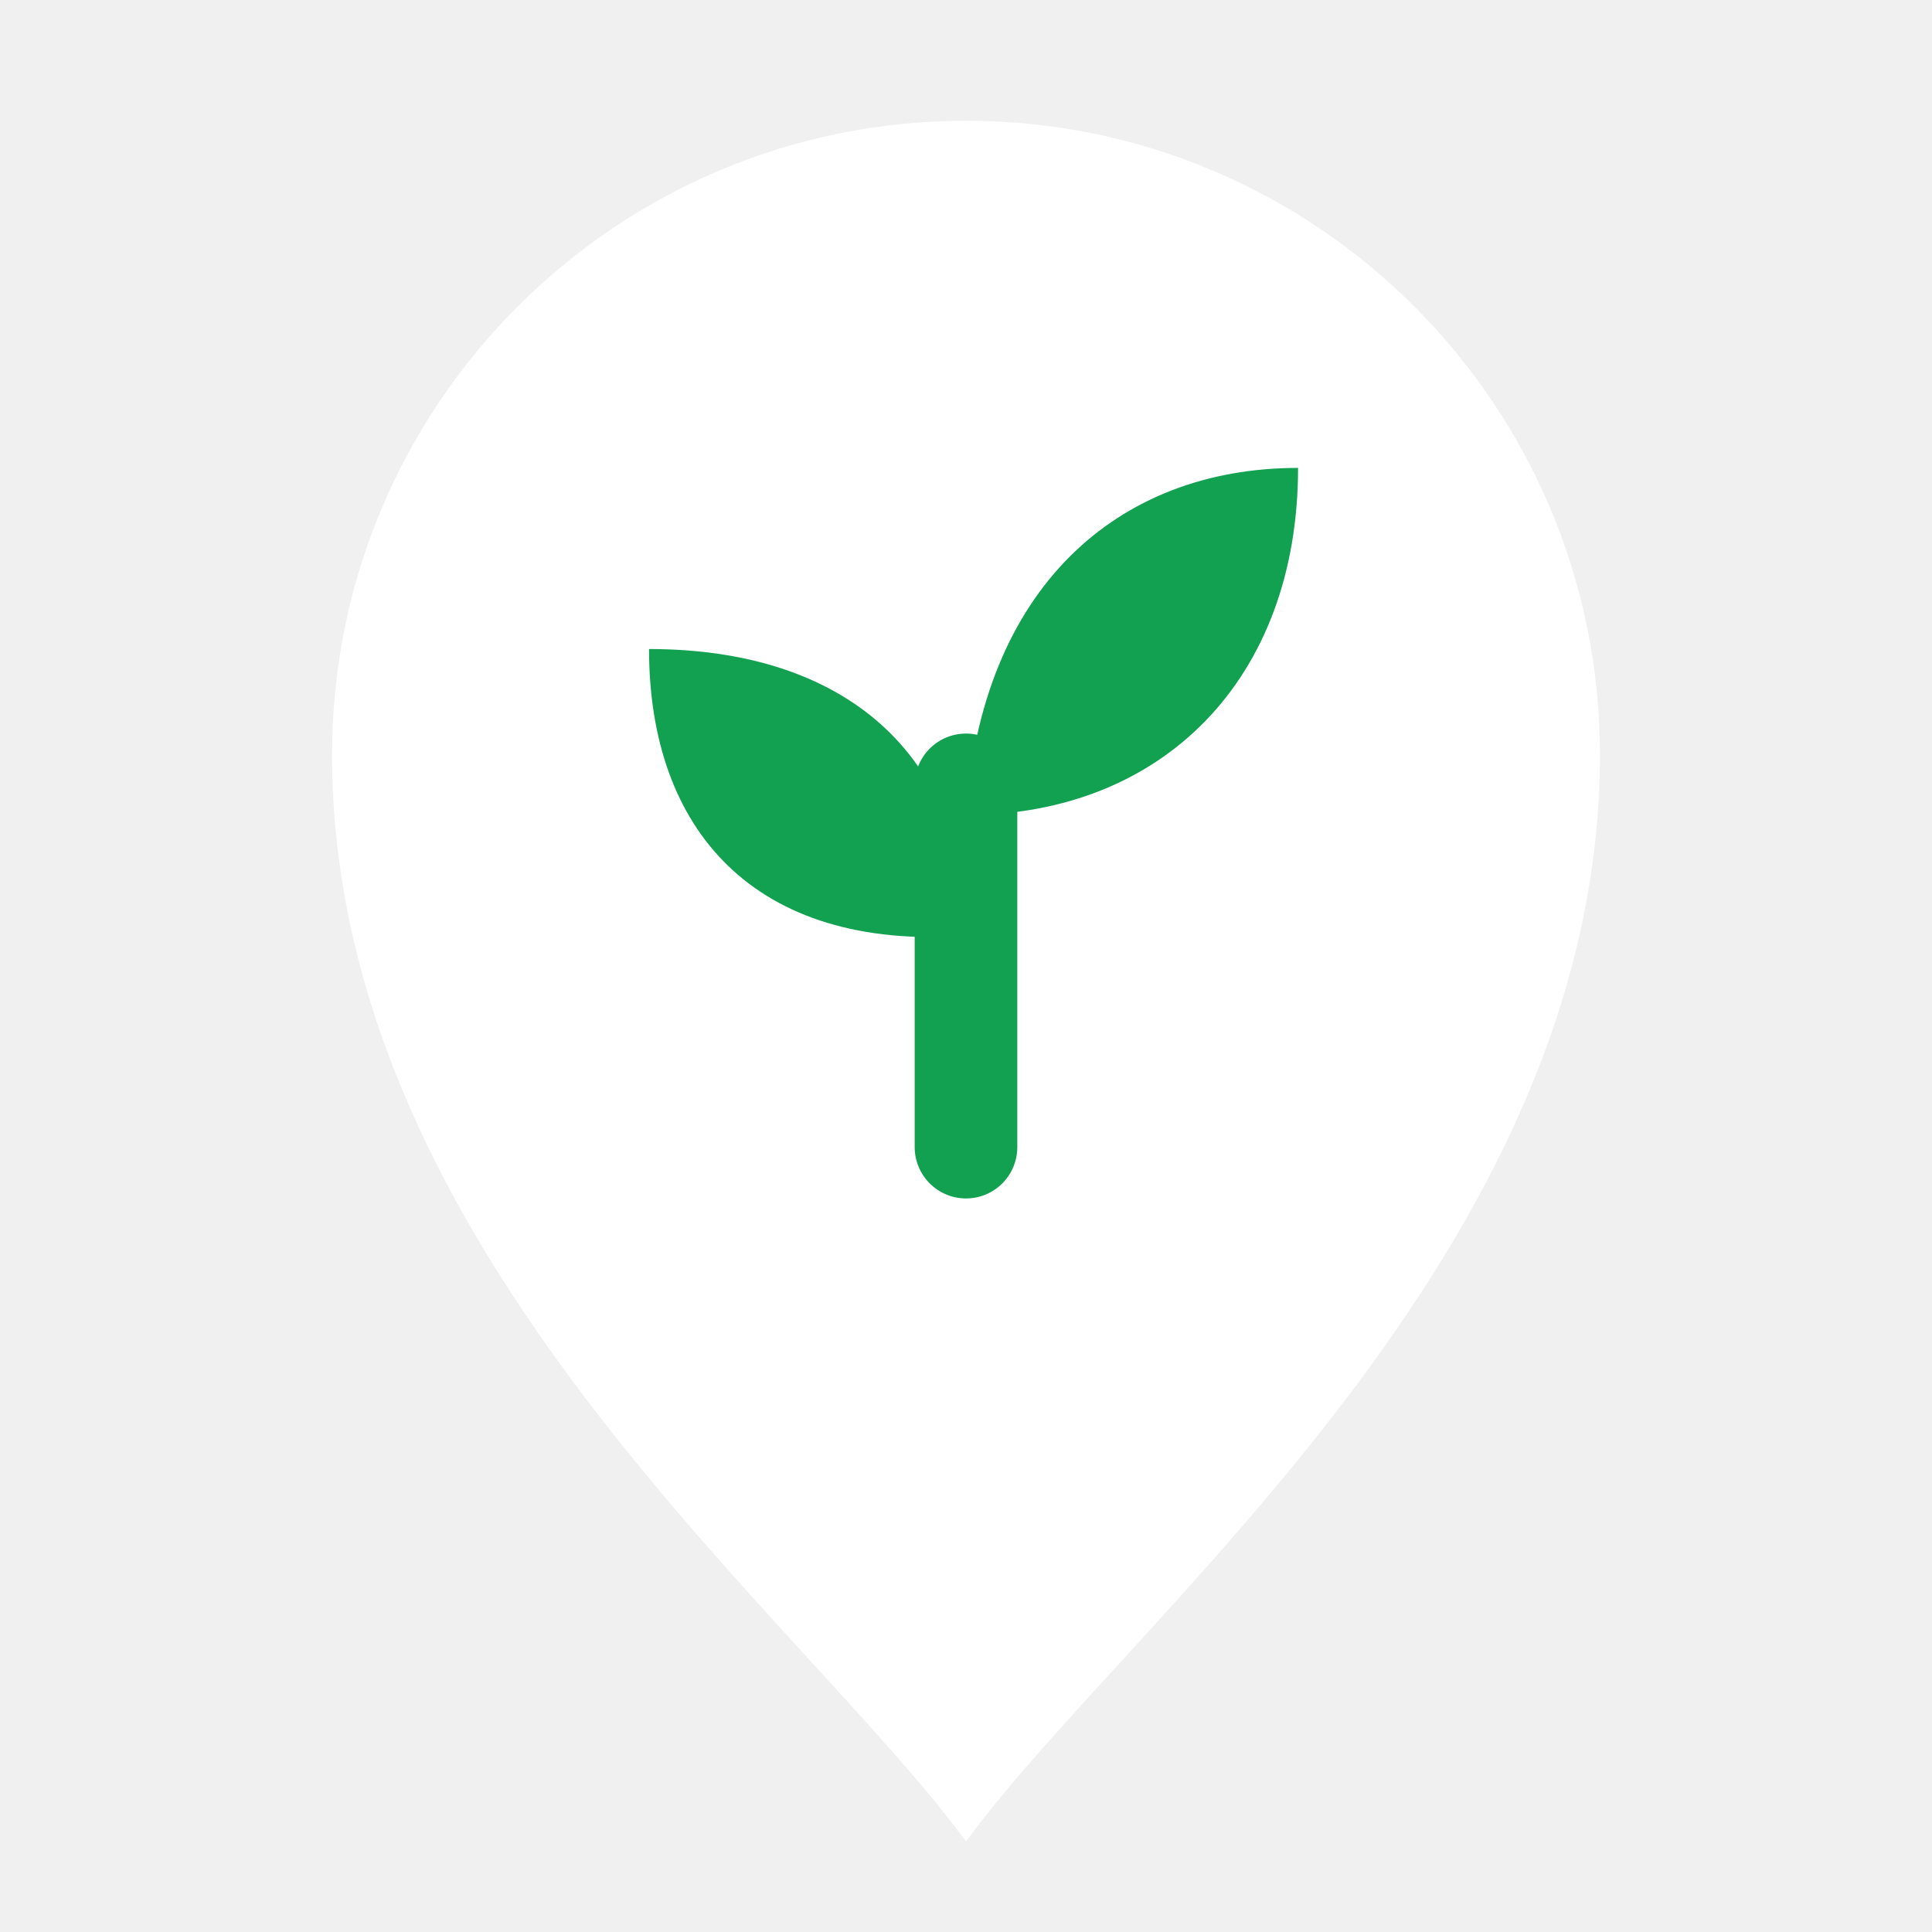
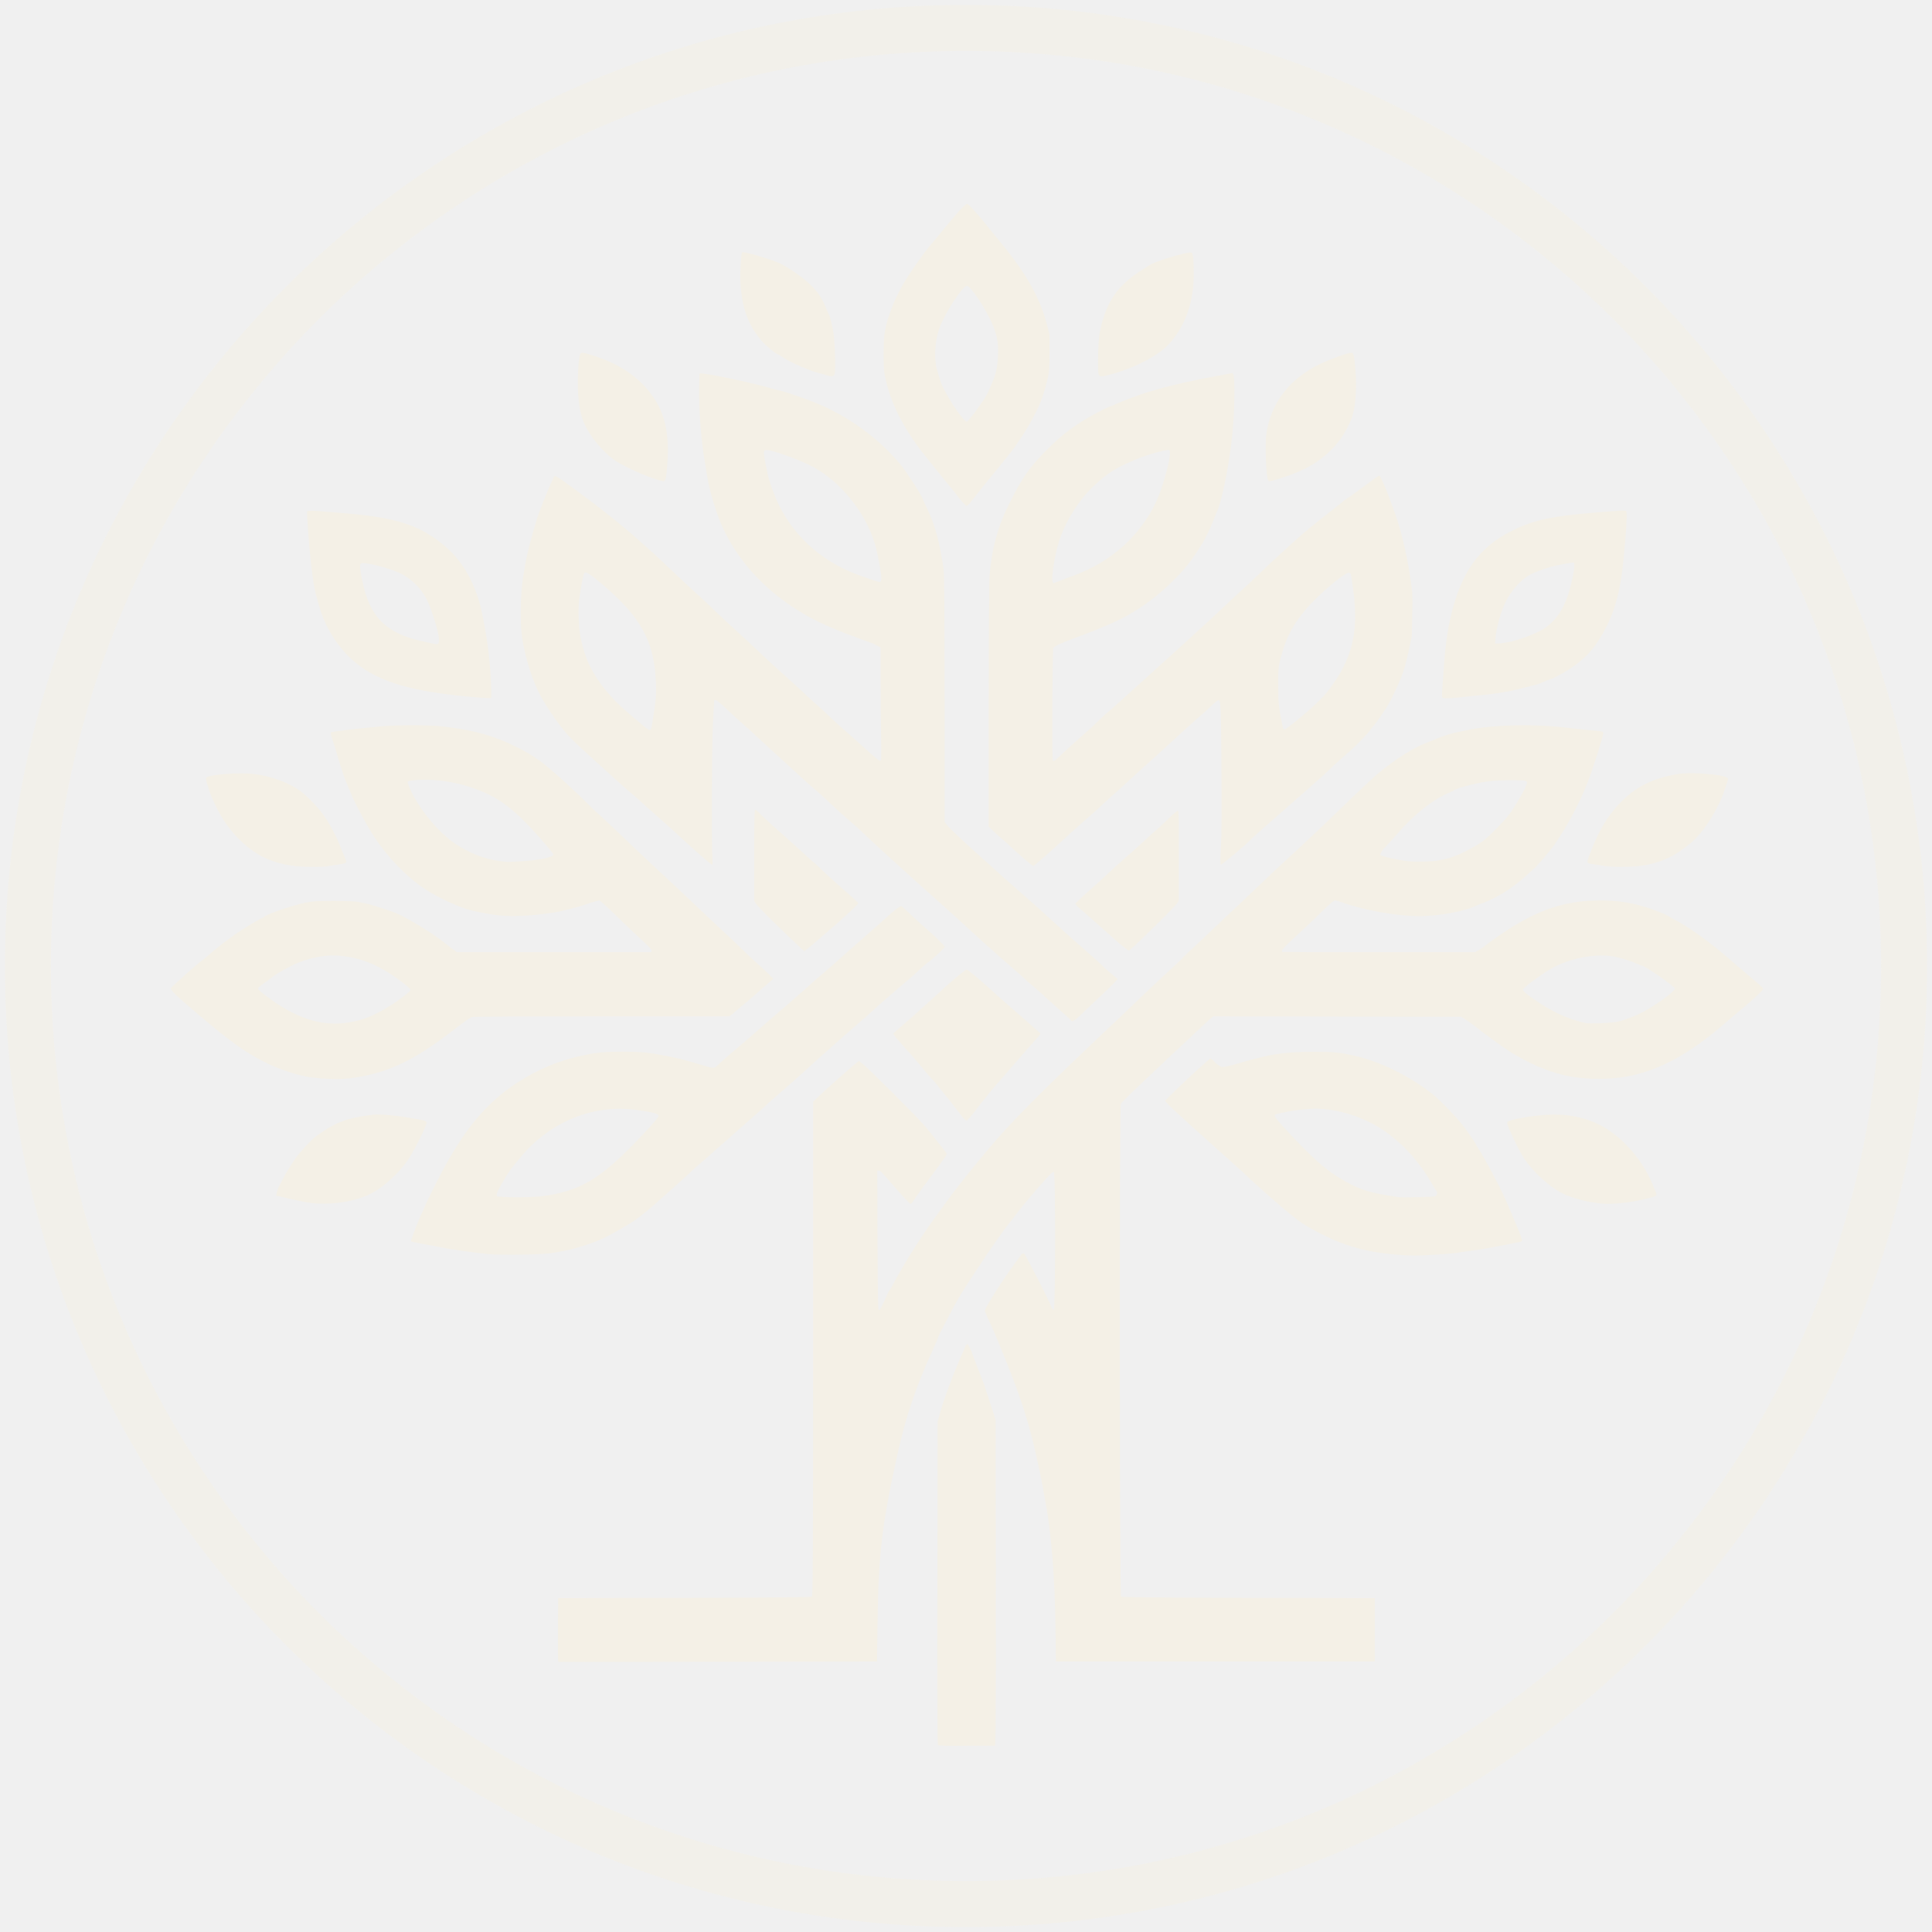
- <svg xmlns="http://www.w3.org/2000/svg" viewBox="0 0 64 64">
-   <path d="M32 61C26.5 53.5 11 41.5 11 25A21 21 0 0 1 53 25C53 41.5 37.5 53.5 32 61Z" fill="#FFFFFF" />
-   <path d="M32 38V26" stroke="#12A150" stroke-width="3.4" stroke-linecap="round" />
-   <path d="M32 31C25 31.5 21.5 27.5 21.5 21.5C28 21.5 32 25 32 31Z" fill="#12A150" />
-   <path d="M32 27C32.5 19.5 37 15.5 43 15.5C43 22.5 38.5 27 32 27Z" fill="#12A150" />
+ <svg xmlns="http://www.w3.org/2000/svg" viewBox="106.8 112.2 810.0 810.0">
+   <circle cx="511.8" cy="517.2" r="393.3" fill="none" stroke="#F4F0E6" stroke-width="19.3" stroke-opacity="0.55" />
+   <path d="M340.8 808.3C340.7 807.8 340.7 801.8 340.7 794.8L340.8 782.2L393.8 782.1C432.3 782 446.9 781.9 447.2 781.6C447.6 781.3 447.7 764.2 447.7 677.7L447.7 574.1L449.9 572C452.8 569.2 463.3 559.9 465.4 558.2L466.9 557L468.9 558.6C471.6 560.9 488.8 578 493 582.6C494.9 584.6 497.2 587.4 498.1 588.6C499.1 589.9 500.7 592 501.8 593.3C502.8 594.5 503.7 595.8 503.7 596.1C503.7 596.4 502.2 598.6 500.4 601C494.7 608.6 490.9 613.8 489.6 615.9C489.2 616.5 488.7 617 488.5 616.9C488.1 616.8 484.1 612.5 480.6 608.4C476.4 603.5 475.9 603 475.3 603L474.6 603L474.7 632C474.8 653.6 474.9 661.1 475.2 661.4C475.5 661.7 476 660.9 477.3 658.2C478.2 656.2 479 654.5 479 654.4C479 654.3 479.3 653.9 479.6 653.4C480 652.9 480.7 651.7 481.2 650.7C482.1 648.8 486.2 641.8 487.5 639.7C487.9 639 488.9 637.4 489.7 636.2C491.8 632.7 496.2 626.2 498.5 623.1C499.6 621.6 501.5 619 502.7 617.3C509.5 607.8 522.7 591.7 530.3 583.7C538.2 575.2 550.1 563.5 566.5 548C575.4 539.6 578 537.2 588.8 526.8C592.3 523.5 596.9 519.2 598.9 517.4C601 515.5 602.8 513.8 602.9 513.5C603.1 513.3 605.3 511.1 608 508.7C610.7 506.2 614.9 502.1 617.5 499.7C620.1 497.2 624.1 493.4 626.5 491.2C628.8 489 631.5 486.4 632.5 485.5C635.6 482.5 644.4 474.2 646.3 472.5C647.3 471.6 649.5 469.6 651.2 468C652.8 466.5 655.1 464.3 656.2 463.3C657.3 462.3 660.7 459.1 663.7 456.2C668.8 451.2 677.4 443 682.2 438.6C688.2 433 697.6 426.6 703.5 424.2C713.2 420.1 714.3 419.8 723.5 418C734.1 416 750.2 415.7 763.8 417.3C765.3 417.5 769 417.9 772 418.2C778.8 418.8 779 418.8 779 419.7C779 420.7 774.4 435.3 772.5 440C769.2 448.6 763.7 458.9 758.4 466.5C756.8 468.8 751 475.6 749.8 476.5C749.6 476.7 748.2 477.9 746.7 479.3C741.2 484.3 735.4 488 729.3 490.5C727.7 491.1 725.9 491.8 725.3 492.1C720.4 494.4 709.6 496.3 702 496.3C692.1 496.3 677.9 493.7 668.2 490.1C667.6 489.9 666.7 489.7 666.4 489.7C666.1 489.7 663.7 491.7 661.2 494.2C655.7 499.6 653.5 501.6 648.2 506.5C645.9 508.6 644.3 510.3 644.3 510.7L644.3 511.3L657.2 511.4C664.4 511.4 682.5 511.4 697.7 511.4L725.2 511.4L726.3 510.8C727 510.5 728.5 509.5 729.7 508.5C730.9 507.5 734.1 505.2 736.7 503.5C750.1 494.4 761.3 490.4 773.9 489.8C784.9 489.3 793.3 490.8 803.3 494.9C804.9 495.5 806.4 496.3 806.7 496.5C806.9 496.7 808.1 497.4 809.3 498C812.3 499.5 818.1 503.3 822.5 506.7C826.2 509.5 828.7 511.5 835.1 517.1C837.1 518.8 839.5 520.8 840.4 521.6C844.4 524.9 846 526.4 846 526.8C846 527.4 841.9 531.2 836.7 535.5C834.3 537.5 831 540.3 829.4 541.7C815.6 553.6 803.6 560.3 791 563.1C782 565.1 770.3 565 761.5 562.7C757.8 561.7 756.5 561.3 751.3 559.2C748.9 558.2 742 554.6 739.5 552.9C736 550.6 729.6 545.9 727.8 544.5C725.6 542.7 722.8 540.6 721 539.5L719.5 538.5L667.5 538.4L615.5 538.3L613.8 539.7C612.9 540.5 608.7 544.4 604.4 548.5C600.1 552.5 595.8 556.5 594.9 557.4C581.5 570 577 574.3 576.7 575.1C576.1 576.7 576.2 781.1 576.8 781.6C577.1 781.9 591.7 782 630.2 782.1L683.2 782.2L683.2 795.5L683.2 808.8L616.3 808.8L549.5 808.8L549.3 794C549 771.9 547.4 753.3 544.8 740.2C544.6 738.9 544.1 736.1 543.7 734C543.3 731.9 542.8 729.5 542.6 728.7C542.4 727.8 541.9 725.6 541.5 723.7C539.6 714.6 537 705.5 533.7 696.2C530.9 688.3 523.9 670.8 521 665C520.3 663.4 519.7 662 519.7 661.7C519.7 660.6 527.4 648.5 532.2 642C533.4 640.5 534.5 638.8 534.8 638.4C535.6 637.3 536.2 637.5 536.9 638.9C537.3 639.6 538.5 642 539.7 644.2C542.2 648.7 547.5 659.5 547.8 660.6C548 661 548.3 661.3 548.6 661.3C549.3 661.1 549.4 603.6 548.6 603.4C548.3 603.4 547.1 604.5 545.8 605.9C541 611.2 534.5 618.9 532.6 621.6C531.4 623.2 530 625 529.3 625.8C528.7 626.5 526.9 629 525.3 631.3C523.7 633.6 521.8 636.3 521.1 637.3C520.4 638.3 519.1 640.2 518.2 641.7C517.2 643.1 515.9 645.1 515.2 646.2C509.9 654.1 507.1 659 503.3 666.5C502.2 668.7 501.2 670.6 501 670.8C500.9 671 500.5 671.8 500.2 672.7C500 673.5 498.7 676.3 497.5 679C490.8 693.6 486.6 706.2 483.2 721.3C476.6 751 475.1 763.2 474.7 793L474.5 808.8L407.8 808.9L341 809L340.8 808.3ZM785.2 540.5C788.4 539.7 793 537.9 796 536.3C801.6 533.2 809 527.8 809 526.7C809 525.8 796.4 517 795 517C794.8 517 794.1 516.7 793.4 516.4C791.8 515.6 787.8 514.2 784.7 513.5C777 511.6 765.4 513.6 757 518.4C752.7 520.9 745.3 526.4 745.3 527.1C745.3 527.7 746.8 529 750 531.2C757.9 536.6 763.7 539.3 771.5 541.1C773.1 541.5 782.9 541.1 785.2 540.5ZM709.7 473C710.5 472.8 712 472.5 712.9 472.3C717.1 471.5 725.5 467.3 729.3 464.2C732.1 461.9 737.4 456.5 739.4 453.8C742.5 449.7 747 441.7 747 440.4C747 439.4 746.2 439.3 740.4 439.3C732.7 439.3 728.6 439.8 721.3 441.8C719 442.4 717.3 443 716.8 443.3C716.6 443.5 715.6 444 714.5 444.5C707.6 447.3 699.6 453.7 692.6 461.8C690.7 464 688.7 466.2 688.1 466.8C686.5 468.3 685.2 470.3 685.6 470.7C686.2 471.3 694 473 697.6 473.3C701.4 473.6 707.2 473.4 709.7 473ZM555.8 540C555.7 539.8 554.2 538.4 552.5 536.9C550.9 535.4 547.8 532.7 545.8 530.9C543.8 529 541.3 526.8 540.2 525.9C539.1 525 537.3 523.4 536.2 522.4C535.1 521.3 533.1 519.6 531.8 518.5C530.6 517.4 528.1 515.2 526.3 513.7C524.6 512.1 522.4 510.2 521.6 509.5C520.8 508.8 516.8 505.2 512.8 501.5C508.8 497.8 501.9 491.6 497.5 487.7C493.1 483.8 488.1 479.3 486.4 477.7C484.6 476.1 482.5 474.1 481.5 473.3C477.8 469.9 475.1 467.4 473 465.5C471.8 464.4 469.7 462.4 468.3 461.1C467 459.8 464.6 457.7 463 456.3C461.4 455 458.5 452.4 456.5 450.5C454.5 448.6 451.9 446.3 450.8 445.2C449.7 444.2 448.3 443 447.8 442.6C447.3 442.2 444.1 439.4 440.8 436.3C437.5 433.3 432.4 428.7 429.5 426C426.6 423.3 423.8 420.7 423.2 420.2C422.6 419.6 420.3 417.5 418 415.5C415.7 413.5 412.4 410.4 410.6 408.7C408.5 406.7 407.2 405.7 406.8 405.7L406.2 405.8L405.7 415.5C405.2 425.5 405.1 467.9 405.5 472.4C405.6 473.9 405.6 474.7 405.3 474.7C404.9 474.7 399.4 469.9 393.5 464.5C389.1 460.4 384.4 456.2 379.5 451.9C377.7 450.3 375.4 448.3 374.5 447.4C373.6 446.6 371.9 445.1 370.8 444.2C369.7 443.3 367.9 441.7 366.8 440.7C365.7 439.7 364.3 438.4 363.7 437.9C361.2 435.7 348.1 423.8 346.7 422.3C342.2 417.8 336.6 409.8 333.2 403.5C330.1 397.7 327.2 388.6 325.8 380.3C324.8 374.5 324.9 361.9 326.1 354.2C327.3 346.3 328.5 341.3 330.8 333.5C331.3 331.8 331.9 330 332 329.4C332.4 327.9 336.7 317 338 314.4C338.4 313.7 338.7 312.9 338.7 312.7C338.7 312.6 338.9 312.2 339.2 312C339.7 311.5 340.2 311.8 346.5 316.4C356.8 323.9 366.5 331.5 373.6 337.8C380.3 343.7 381.4 344.7 387.5 350.5C394.7 357.3 397.4 359.8 399.3 361.5C400.2 362.2 402.9 364.8 405.5 367.3C408.1 369.8 411.7 373.2 413.5 374.8C416.2 377.2 423.6 384.1 427.8 388.1C428.1 388.5 429.9 390 431.6 391.6C433.4 393.2 437.7 397.1 441.2 400.3C444.7 403.6 448.7 407.3 450.2 408.5C451.6 409.8 453.8 411.8 455 413C456.2 414.1 458.2 416 459.5 417.1C460.8 418.2 464.9 421.9 468.6 425.2C473.1 429.4 475.5 431.3 475.9 431.2C476.3 431 476.3 429.8 476.2 421.1C476.1 415.6 476 405 476 397.4L476 383.7L474.9 383.1C474.3 382.7 473.2 382.2 472.5 381.9C471.8 381.6 469.7 380.9 467.8 380.2C466 379.5 463.7 378.6 462.7 378.3C461.7 377.9 460.5 377.5 460.2 377.3C459.8 377.2 458.2 376.5 456.5 375.8C432.5 366.1 414.6 348.3 407.3 327.1C405.2 321 403.8 315.4 403 310.3C402.9 309.3 402.6 307.6 402.4 306.5C401 298.4 400 287.5 399.9 277.6C399.9 272.9 400 268.9 400.1 268.8C400.7 268.2 420.9 272.3 429.7 274.9C431.2 275.3 433.2 275.9 434 276C435.9 276.4 443.5 279 447.8 280.7C461.7 286.2 474.6 295.4 483.8 306.3C486.9 309.9 494 321.1 494 322.2C494 322.3 494.7 323.8 495.5 325.4C498.9 332.5 500.8 339.7 502.4 350.8C502.7 353.1 502.8 366.7 502.8 405.3L502.8 456.8L504 458.3C505.1 459.7 514.2 468.2 519.5 472.8C521 474.1 523.9 476.7 526 478.7C528.1 480.6 532.1 484.1 534.8 486.5C537.6 488.9 542.5 493.2 545.7 496.2C548.9 499.1 553.9 503.6 556.8 506.2C563.5 512 569.8 517.7 569.9 518C570 518.1 571.2 519.2 572.7 520.4C574.1 521.5 575.3 522.6 575.3 522.7C575.3 523 572.6 525.7 567.5 530.5C564.9 532.9 561.6 536.1 560 537.6C557.3 540.2 556.3 540.8 555.8 540ZM380.2 415.7C381.9 405.6 382.1 402.8 381.7 396.5C380.7 380.5 375.1 370.7 359.7 357.5C354.5 353.1 352.5 351.7 351.8 352.4C351.4 352.8 350.4 357.8 349.6 363.6C349.1 367.7 349.4 375.8 350.3 379.8C351.1 383.9 352.8 389 354.3 391.8C357.4 398.1 363 405 369.5 410.5C371.6 412.3 374.6 414.9 376.1 416.1C377.5 417.4 379 418.3 379.3 418.3C379.7 418.2 379.9 417.5 380.2 415.7ZM476.3 354.8C476.4 353.5 475.6 348.8 474.5 343.7C471.3 328.7 459.4 313.5 445.8 307C440.2 304.3 430.5 300.9 428.3 300.9C426.6 300.8 426.6 301.2 428.7 311.2C429.1 313.2 430.6 317.4 432 321C438.3 335.7 450.1 346.9 465.7 352.9C470.6 354.7 475.2 356.3 475.7 356.2C476 356.2 476.2 355.7 476.3 354.8ZM536.8 472.8C535.2 471.4 532.9 469.4 531.8 468.4C530.7 467.3 528.9 465.6 527.7 464.6C526.5 463.6 524.6 461.9 523.4 460.8L521.3 458.8L521.3 408C521.3 377.6 521.5 355.6 521.7 353.3C522.7 341.6 525.2 332.6 530.5 322.2C535.4 312.5 538.4 308.2 545.3 301.2C550.4 296.1 553.5 293.5 558.5 290.1C562.7 287.3 569.1 283.8 572.2 282.6C573.1 282.3 574.3 281.8 574.8 281.5C577.9 280.2 583.9 277.9 586.8 277C588.7 276.4 590.6 275.8 591.2 275.7C596.9 273.9 609 271.2 618.7 269.5L623.5 268.6L623.9 269.2C624.5 270 624.5 282 623.8 290.3C623 302.4 619.6 320.4 617.3 326C616.2 328.6 616.1 328.8 615.5 330.5C614.8 332.4 612 338.3 610.9 340C606.4 347.3 603.6 350.8 598.4 355.9C592.5 361.8 586 366.6 579 370.5C577.5 371.3 576.2 372 576.1 372C576.1 372 574.6 372.7 572.9 373.5C570.2 374.7 562.2 378 559.5 378.9C557.4 379.7 553.8 381 553.2 381.3C552.8 381.5 551.7 382 550.6 382.4C549.6 382.9 548.6 383.6 548.4 383.9C548 384.6 547.8 430.4 548.2 431C548.6 431.6 549 431.3 552.7 427.7C554.8 425.8 558.4 422.5 560.7 420.5C563 418.5 565.4 416.3 566 415.7C567.9 413.7 571.4 410.6 573.7 408.7C575.4 407.2 584.9 398.6 591.3 392.8C592 392.2 597.1 387.6 602.7 382.5C608.3 377.3 615.2 371.1 617.9 368.5C620.6 365.9 624.1 362.7 625.6 361.3C627.1 360 631 356.3 634.3 353.2C637.5 350.1 640.7 347 641.4 346.5C642 345.9 644.2 343.9 646.3 342C654.1 334.9 654.8 334.3 669.2 323C670.4 321.9 671.9 320.9 672.3 320.7C672.7 320.4 675.4 318.5 678.3 316.4C683.6 312.4 684.6 311.7 685.1 311.7C685.4 311.7 686.2 313.4 688.3 318.3C688.9 319.8 691.6 327.1 692.1 328.7C693.4 332.6 693.8 334 694.7 337.5C696 342.6 697.5 349.9 698.3 356C699 360.6 699.1 362.1 698.9 370L698.7 378.8L697.6 384.2C696.1 391 695.6 392.8 694.1 396.5C692.9 399.6 690.3 405.1 688.9 407.5C687.7 409.6 683.7 415.4 682.7 416.5C682.2 417.1 681.6 417.8 681.3 418.2C680.3 419.7 675.7 424.5 673.5 426.4C671.3 428.3 665.2 433.8 664 435C663.2 435.9 653.4 444.6 649.8 447.7C642.1 454.4 632.1 463.2 631.5 463.9C629.4 466.2 618.9 475 618.6 474.7C618.4 474.5 618.4 471.7 618.7 466.8C619 461.3 619 452.4 618.9 434.5C618.7 408.7 618.6 406.1 617.8 405.8C617.5 405.6 616.4 406.5 614.9 407.9C613.6 409.2 611.8 410.8 611 411.5C609.4 412.8 601 420.4 599.3 422C598.1 423.1 593 427.8 590.1 430.4C588.8 431.5 586.1 434 584.1 435.8C582.1 437.7 578.4 441 576 443.2C573.5 445.4 570.3 448.3 568.8 449.7C567.4 451.1 564.7 453.5 562.8 455.1C557.4 459.8 554.7 462.3 551.7 465.1C548.5 468.1 540.3 475.3 540 475.3C539.9 475.3 538.5 474.2 536.8 472.8ZM650.9 413.9C656.6 409.3 661.5 404.6 663.5 402C674.3 387.9 676.9 376.4 673.6 355.7C673.2 352.6 673 352.3 672.3 352.3C670.8 352.3 662.9 358.7 657.4 364.3C651 370.8 647.2 376.9 644.8 384.3C642.9 390.6 642.6 392 642.7 399.2C642.7 406.6 642.8 408.1 644.6 417.1C644.7 417.7 644.9 418 645.4 418C645.7 418 648.2 416.2 650.9 413.9ZM552.2 355.3C554.2 354.5 556.4 353.7 557 353.5C572.8 347.7 585 336.7 591.7 322.2C594 317.1 596.8 307.5 597.2 303.4C597.4 301.4 597.3 301.1 596.9 300.9C596 300.5 588.3 302.7 583.8 304.5C574.4 308.4 571.2 310.4 564.8 316.5C558.9 322.1 553.2 331.4 550.7 339.5C548.5 346.8 547.2 356.7 548.5 356.7C548.6 356.7 550.3 356.1 552.2 355.3ZM241.2 564.3C239.2 564.1 236.8 563.9 235.9 563.7C234.9 563.5 233.5 563.2 232.7 563C229.8 562.4 223 560 219.8 558.5C210.4 554 204 549.5 189.8 537.4C180.7 529.7 178.2 527.3 178.5 526.5C178.7 525.9 190.7 515.2 191.9 514.6C192.2 514.4 193.3 513.5 194.2 512.7C197.2 509.9 203.9 504.8 208.3 502C211.4 500 216.5 497 216.9 497C217 497 217.4 496.8 217.6 496.5C219.1 495.3 229.6 491.7 235.1 490.6C238.4 490 239.8 489.9 247 489.9C251.5 489.9 255.9 490.1 256.8 490.3C257.8 490.5 259.2 490.8 260.2 491C262.8 491.5 271.3 494.3 273.7 495.4C278.6 497.6 289.1 504.1 293.6 507.8C295 508.9 296.7 510.2 297.3 510.6L298.4 511.4L338.9 511.4C361.2 511.4 379.6 511.4 379.8 511.4C379.9 511.3 380 511.1 380 510.7C380 510.2 378.5 508.7 371.9 502.6C370.8 501.6 367.4 498.3 364.2 495.2C361.1 492.2 358.3 489.7 358.1 489.7C357.8 489.7 356.3 490.1 354.7 490.6C349.8 492.3 348.7 492.6 341.2 494.4C337.9 495.1 330.1 496 325.3 496.2C318.5 496.5 313.8 496 304.8 494C299.9 492.9 290.7 488.7 284.9 484.9C277.1 479.7 269.4 471.7 263.5 462.8C260.5 458.1 255.7 449.2 254.2 445.5C253.5 443.8 252.8 442.1 252.5 441.5C251.5 439.2 250.3 435.6 249 431.5C247.7 426.9 246.6 423.5 245.8 421.1C245.4 420 245.4 419.5 245.6 419.3C245.9 418.9 253.5 418 265.7 416.8C273 416.1 286.9 416.1 292.8 416.8C306 418.4 314 420.7 323.4 425.4C327.4 427.4 329.1 428.4 332.3 430.6C335.8 432.9 345.1 441.2 351.3 447.3C353.1 449.1 355.3 451.2 356.3 452.2C358.7 454.3 363.6 458.9 368 463.1C372.3 467.3 376.7 471.4 380 474.5C386.8 480.8 392 485.7 397.4 490.8C400.7 493.9 406 499 409.3 502C412.5 505 416.8 509 418.8 511C420.8 513 423.6 515.5 424.8 516.6C426.1 517.7 428 519.5 429.1 520.6L431 522.6L425.9 527C423.2 529.5 419.5 532.6 417.8 534C416.2 535.3 414.8 536.5 414.7 536.6C414.6 536.8 414.1 537.2 413.5 537.6L412.6 538.3L359.2 538.3C327.3 538.3 305.4 538.4 304.8 538.6C303.7 538.9 302.6 539.7 293.7 546.5C278.9 557.6 267.9 562.5 253.3 564.3C250.2 564.7 246.6 564.7 241.2 564.3ZM253.4 540.8C259 539.9 263.7 538 270.1 534C273.8 531.8 278.8 527.9 278.9 527.3C279 526.7 275.7 524 270.8 520.7C263.1 515.7 255.9 513.2 247.7 512.8C242.9 512.6 237.5 513.6 232.1 515.7C228.6 517.1 222.7 520.4 221 521.8C220.5 522.2 219 523.4 217.6 524.3C216.2 525.3 215 526.3 215 526.5C215 527.1 215.7 527.8 218.7 530C231 539.3 242.2 542.8 253.4 540.8ZM325.3 473.3C332.5 472.9 338.8 471.6 338.8 470.5C338.8 469.7 329.6 459.3 325.6 455.5C319.8 449.9 315.1 446.7 309.5 444.3C300.5 440.4 290.8 438.7 281.8 439.2C278.4 439.5 277.8 439.6 277.7 440.1C277.7 440.4 278.4 442.4 279.4 444.4C283.5 452.6 290.9 461.4 297.6 465.9C303.7 469.9 309.6 472.3 316.3 473.2C318.1 473.4 319.6 473.6 319.7 473.6C319.8 473.6 322.3 473.5 325.3 473.3ZM311.7 638C307.1 637.6 295.5 636 291 635C290 634.8 287.5 634.3 285.5 634C280.2 633 279.3 632.8 279.1 632.6C279 632.4 281.3 626.2 282.6 623.2C283 622.4 283.7 620.6 284.4 619.2C286.4 614.4 292.2 602.9 295.6 597.2C303.8 583.1 312.1 573.8 322.8 566.7C333.2 559.8 343.3 555.9 355.8 553.8C361 552.9 374.9 552.9 380 553.8C389.4 555.4 392.3 556.1 401 558.7C406.5 560.3 406.1 560.4 408.4 558.1C409.6 557 411.8 555.1 413.3 553.8C419.5 548.6 422.1 546.3 426.4 542.5C428.9 540.3 432.6 537.1 434.7 535.3C436.8 533.6 440.9 529.9 444 527.2C447 524.5 451.3 520.7 453.5 518.9C455.7 517 458.7 514.4 460.2 513C463.9 509.7 468.9 505.3 472.3 502.3C473.9 501 476.3 498.8 477.7 497.5C480.8 494.6 484.2 491.9 484.7 492.1C484.8 492.1 486.9 493.9 489.1 496.1C491.4 498.3 494 500.6 494.7 501.2C498.1 504 503 508.8 502.9 509.2C502.8 509.7 497.3 514.8 496 515.6C495.6 515.9 495 516.3 494.8 516.5C493.9 517.4 487.7 523 483.7 526.3C481.2 528.4 477.2 531.9 474.7 534.1C472.3 536.4 468.3 539.9 465.8 542C463.4 544.1 459.7 547.4 457.6 549.2C455.5 551.1 453.1 553.2 452.2 554C451.2 554.8 447.4 558.3 443.7 561.7C439.9 565.1 435.3 569.1 433.5 570.7C431.7 572.2 429.8 573.9 429.3 574.3C428 575.7 422.9 580.2 416.8 585.5C413.7 588.3 409.1 592.3 406.6 594.5C404.2 596.7 401.2 599.3 400 600.3C398.8 601.3 397.8 602.2 397.7 602.3C397.1 603.1 379 619.3 377.2 620.6C376.5 621.1 375.1 622.2 374.1 623C371.8 624.8 363.4 629.7 359.2 631.6C354.2 633.8 348.4 635.6 343 636.7C342.2 636.8 340.2 637.2 338.5 637.5C335 638.2 317.6 638.5 311.7 638ZM337 613.3C352 610.7 360.5 605 378.6 585.4C381.7 582 383 580.4 382.9 579.9C382.8 579.1 380 578.4 373.3 577.5C355.6 575.1 337.4 582.5 325.2 597.2C320.9 602.3 320.3 603.2 318.5 606.2C315.6 611.1 315 612.4 315.1 613.1L315.2 613.8L318 614C323.2 614.4 332.9 614.1 337 613.3ZM691.2 638.1C681.3 637.3 672.7 635.1 664.8 631.5C660.4 629.5 655.4 626.8 653 625.2C649.3 622.8 641 615.7 633.3 608.7C630.8 606.4 628.2 604 627.5 603.3C622.2 598.6 606.8 584.7 605.1 583.2C604.9 583 602.9 581.1 600.5 579C598.2 576.9 596.1 574.8 595.8 574.4L595.3 573.6L599.7 569.3C605.3 563.8 613.9 556 614.3 556C614.5 556 615.4 556.7 616.3 557.7C617.3 558.6 618.4 559.4 618.9 559.5C619.6 559.7 622.5 559.1 626.8 557.8C627.8 557.5 628.9 557.1 629.5 557C630.1 556.9 631.6 556.4 633 556.1C641 553.9 647.1 553.2 657.2 553.2C666.2 553.2 667.5 553.3 674.2 554.7C685.2 557.1 697.8 563.3 707.5 571C710.6 573.5 716.7 579.8 719.6 583.4C721.6 585.8 725.7 591.8 725.7 592.2C725.7 592.2 726.2 593.2 726.9 594.2C729.3 597.8 735.6 609.7 737.8 614.7C738.5 616.2 739.2 617.8 739.3 618.2C740.1 619.8 743.8 628.7 744.4 630.4C744.8 631.4 745 632.4 744.9 632.5C744.8 632.6 744.1 632.9 743.4 633C733.1 635.1 727.7 636.1 722 636.8C719.9 637.1 717.8 637.4 717.4 637.5C716.1 637.8 702.6 638.7 699.3 638.6C697.6 638.6 693.9 638.4 691.2 638.1ZM708.7 613.7C709.3 613.3 709.6 611.9 709 611.5C708.9 611.4 708.2 610.3 707.5 609.1C701.9 599.1 694 590.5 685.3 585.1C677.3 580.1 666.9 577 658.1 577C655.1 577 648.5 577.8 645.5 578.5C644.4 578.7 643 579 642.4 579.2C640.6 579.5 640.8 580.2 644.1 583.8C657.1 598 663 603.2 671.2 607.7C677.8 611.3 681.5 612.4 693.2 614.1C695.1 614.4 708 614 708.7 613.7ZM510.5 322.9C509.7 322.1 508.3 320.3 507.2 318.8C506.1 317.4 504.7 315.7 504.1 315C502.9 313.6 493.8 302.3 492.6 300.7C484.3 289.5 479.6 279.6 477.6 268.8C477.1 265.6 477.1 254.7 477.8 251C479 244.3 482.6 235.6 487.3 228.3C489.5 224.8 494.3 218.1 496.2 215.8C497 214.9 500.1 211.2 503.1 207.5C509.1 200.2 511.7 197.5 512.4 197.7C512.9 197.8 517.3 202.6 520.2 206.3C521.1 207.5 522.7 209.5 523.8 210.8C536.6 225.9 542.8 236.6 545.9 248.9L546.8 252.5L546.8 260C546.8 266 546.7 268 546.2 270.2C545.7 272.6 544 278.5 543.3 280.2C541.8 284.2 537.4 292.2 534.7 296C533.8 297.3 533 298.4 533 298.5C533 298.8 528.9 304 524 310C520.3 314.4 516.2 319.6 513.7 322.8C513.1 323.6 512.3 324.3 512.1 324.3C511.9 324.3 511.2 323.7 510.5 322.9ZM515.2 285.5C517.8 282 520.5 278 520.9 277C521 276.7 521.5 275.7 521.9 274.7C524.4 269.1 525 266.6 525.2 261.2C525.4 255.7 524.9 252.7 522.5 247.3C519.8 241.2 513.6 232 512.2 232C510.4 232 502.9 243.5 500.7 249.7C498.7 255.2 498.3 262.6 499.7 267.4C500.1 268.7 500.6 270.5 500.9 271.4C502.1 276 510.5 289 512.2 289C512.4 289 513.7 287.4 515.2 285.5ZM500 843.8C499.8 843.5 499.7 818.1 499.8 775.8L499.9 708.2L500.6 705.7C502.1 699.9 506.1 689.2 509.1 682.3C510.1 680 511.2 677.6 511.4 676.9C511.7 676.2 512.2 675.7 512.4 675.7C512.6 675.7 513.3 677 514 678.6C514.6 680.2 515.7 683.1 516.4 685C517.2 686.9 518.1 689.3 518.5 690.4C519 691.4 519.9 694.1 520.6 696.4C521.4 698.6 522.4 702.1 523.1 704L524.2 707.5L524.3 775.8C524.3 830.4 524.3 844 523.9 844.1C523.7 844.1 518.3 844.1 511.9 844.1C503.6 844.2 500.2 844.1 500 843.8ZM711.4 404.4C711.3 404.1 711.4 401.8 711.6 399.2C711.8 396.6 712.1 393.1 712.2 391.3C713.3 372.8 717.5 357.9 724.2 348.5C728.2 342.8 733.4 338.4 740.4 334.9C750.3 329.8 758.8 328.2 784.7 326.4C786.6 326.2 788.3 326.2 788.5 326.4C789 326.7 788.9 330.7 788.1 339.7C786.8 356.9 784.8 365.9 780.5 374.5C776.2 383.2 772.1 387.9 765 392.6C762.1 394.5 757.4 397 756.7 397C756.5 397 755.5 397.4 754.4 397.9C752 399 751.6 399.1 745.5 400.6C739 402.3 733.4 403.2 724.3 404C722.2 404.2 719.2 404.5 717.7 404.7C713.1 405.1 711.7 405.1 711.4 404.4ZM738.8 381.5C743.8 380.6 751.6 377.6 754.7 375.4C761.1 370.7 764.4 364.2 766.7 351.3C767 349.3 766.9 348 766.4 348C765.7 348 758.6 349.4 757.2 349.8C753.4 350.9 749.5 352.4 747.8 353.4C744.1 355.6 740.3 360 738 364.6C736.1 368.5 734.2 375.3 733.8 379.7L733.6 382L734.7 382C735.3 382 737.2 381.8 738.8 381.5ZM303.7 404.3C271.4 401.4 256.8 395.1 246.6 379.5C245.7 378.1 245 376.9 245 376.8C245 376.7 244.6 376.1 244.2 375.4C243.4 374 241.5 369.5 241 367.7C240.8 367 240.4 365.4 240 364.2C238.7 359.8 238.1 356.4 237.2 348.5C236.4 341.5 235.3 327 235.6 326.6C235.8 326.2 239 326.3 242.9 326.7C244.7 326.8 249.1 327.2 252.7 327.5C273.6 329.3 283.6 332.7 293.7 341.5C299.8 346.8 304 353.4 307 362.2C308.3 366.2 308.7 367.8 310.1 375.5C311.5 383 312.6 393.4 312.8 401.8L312.8 404.8L311.7 404.9C311 404.9 307.5 404.7 303.7 404.3ZM290.6 381.9C291.6 380.8 289.7 373.3 286.6 365.5C284.4 359.9 279.6 354.8 274.3 352.4C270.4 350.6 261.9 348.3 259.2 348.3C257.6 348.3 257.5 348.7 258.1 352.6C259.7 361.4 261.4 366 264.7 370.5C268.3 375.4 274.5 378.9 282.8 380.8C284.1 381.1 286.1 381.6 287.2 381.8C289.7 382.4 290.2 382.4 290.6 381.9ZM509.6 579.6C508.6 578.3 506.6 575.7 505.2 573.9C503.7 572.1 501.8 569.7 500.9 568.6C500 567.4 498.7 565.8 497.9 565C497.1 564.2 495.5 562.4 494.4 561C493.3 559.6 491.1 557 489.5 555.2C482.3 547.2 481.3 545.9 481.4 545.5C481.5 545.3 483 543.9 484.7 542.5C486.4 541 488.5 539.2 489.3 538.5C493.6 534.6 496.2 532.3 498.5 530.2C500 528.9 502.1 526.9 503.3 525.8C506.8 522.6 511.6 518.7 512.1 518.7C512.5 518.7 516.5 522 522.2 527.1C524 528.8 528.3 532.6 531.7 535.5C541.8 544.3 543 545.4 543 545.6C543 545.8 541.4 547.7 539.4 549.9C537.4 552.1 534.3 555.7 532.4 557.9C530.5 560 527.9 563.1 526.5 564.7C525.1 566.2 523.4 568.2 522.6 569.2C521.9 570.1 520.6 571.7 519.7 572.8C518.8 573.9 516.8 576.4 515.3 578.4C513.7 580.5 512.3 582 512 582C511.6 582 510.6 580.9 509.6 579.6Z" fill="#F4F0E6" fill-rule="evenodd" />
+   <path d="M438 505.4C429.8 497.6 424.4 492.1 423.6 490.9L423 489.8L423 470.8C423 455.9 423.1 451.7 423.4 451.7C423.6 451.7 424.3 452.2 425 452.9C426.3 454.3 429 456.8 432.8 460.2C434.3 461.4 438 464.8 441.1 467.6C444.2 470.5 447.1 473 447.5 473.4C448 473.7 449 474.6 449.8 475.4C451.5 477.1 455.9 481.2 462 486.5C464.5 488.7 466.5 490.6 466.6 490.8C466.7 491 465.2 492.6 463.4 494.2C461.6 495.8 460.1 497.2 460 497.3C459.5 497.9 454.2 502.5 452 504.3C450.6 505.5 448.3 507.5 446.8 508.8C445.4 510 444.1 511 444 511C443.9 511 441.2 508.5 438 505.4Z" fill="#F4F0E6" fill-rule="evenodd" />
+   <path d="M575.8 507.5C573.8 505.7 570.6 502.9 568.7 501.2C566.8 499.5 564.4 497.4 563.4 496.5C562.3 495.5 561 494.3 560.3 493.8C558.8 492.6 557.7 491.4 557.7 491C557.7 490.9 559.3 489.4 561.2 487.6C563.2 485.9 567.4 482.1 570.5 479.2C573.6 476.3 577.1 473.1 578.2 472.2C579.3 471.3 582.6 468.3 585.7 465.5C588.7 462.7 591.8 459.9 592.7 459.2C593.5 458.5 595.5 456.6 597.2 454.9C598.9 453.3 600.5 452 600.7 452.1C601 452.2 601.1 456.8 601 471L601 489.8L600.2 491.1C599.7 491.7 596.3 495.3 592.6 498.9C582.2 509.1 580.5 510.7 580 510.7C579.7 510.7 577.8 509.2 575.8 507.5Z" fill="#F4F0E6" fill-rule="evenodd" />
+   <path d="M380 312.5C374.9 310.8 366.8 306.9 364 304.8C359.3 301.3 354.4 295.4 352 290.3C350.2 286.5 349.3 281.6 349.1 275.3C348.9 269.5 349.4 261.8 350.1 260.6C350.5 259.8 351.4 259.9 356.8 261.7C366.9 265.1 374.5 270.3 379.7 277.3C384.6 283.8 386.7 290.7 386.8 300.5C386.8 306.2 386.2 312.8 385.6 313.6C385.1 314.2 385 314.2 380 312.5Z" fill="#F4F0E6" fill-rule="evenodd" />
+   <path d="M638.5 313.6C637.6 312.3 637.1 298.4 637.7 294.2C639.6 281.2 647.3 271.1 660.2 264.8C664.6 262.7 672.5 259.9 673.5 260.1C674.3 260.2 674.6 261.4 675 266.5C675.8 274.8 675.1 283.5 673.4 287.8C671 293.8 667.6 298.6 662.8 302.8C657.7 307.2 652.1 310.1 642.8 313C639 314.1 638.8 314.2 638.5 313.6Z" fill="#F4F0E6" fill-rule="evenodd" />
+   <path d="M453.3 269.5C452.5 269.2 450.9 268.8 449.7 268.5C446.4 267.7 438.2 264.1 435.5 262.3C434.2 261.4 433 260.7 432.8 260.7C432.2 260.7 427.8 257.1 426.1 255.1C420.4 248.4 417.8 241.2 417.2 230.3C417 227.1 417.5 218.4 417.9 218C418.4 217.5 429.2 220.6 433.5 222.5C436.8 224 441.8 227.4 445.3 230.4C449 233.7 451.1 236.5 452.7 240.4C453.2 241.6 453.8 243 454.1 243.6C454.7 244.7 455 245.7 456 250.3C456.8 253.8 457.3 267.6 456.7 269.1C456.3 270.1 455.6 270.2 453.3 269.5Z" fill="#F4F0E6" fill-rule="evenodd" />
+   <path d="M567.4 269.1C566.9 267.1 567.2 255.3 567.8 252C570.2 239.6 574.7 232.6 584.3 226.2C586.6 224.7 589.1 223.1 589.8 222.8C593.4 221 605.3 217.6 606.4 218.1C607 218.3 607.3 221.7 607.3 227.1C607.3 238.5 604 248.2 597.4 255.9C593.2 260.8 583.8 265.9 573.5 268.9C568.5 270.3 567.8 270.3 567.4 269.1Z" fill="#F4F0E6" fill-rule="evenodd" />
+   <path d="M239.8 616.8C236.9 616.6 233.8 616.1 227.9 614.7L222.6 613.5L222.8 612.4C222.9 611.8 223.2 610.8 223.5 610.2C223.8 609.6 224.7 607.9 225.5 606.3C226.8 603.8 227.9 602 230.7 597.8C231.9 596 236.1 591.4 238.3 589.4C239.5 588.4 242.2 586.5 244.2 585.3C249.8 581.9 254.7 580.5 263.8 579.5C266.4 579.3 272.9 579.8 278.8 580.9C285.2 582 285.5 582 285.6 583C285.7 584.1 280.6 594.4 277.9 598.4C274.2 603.9 267.8 609.8 262.4 612.6C256.6 615.6 247.9 617.2 239.8 616.8Z" fill="#F4F0E6" fill-rule="evenodd" />
+   <path d="M778.2 616.8C773 616.3 767.2 614.9 762.9 613C757 610.5 748.8 603 744.9 596.5C743 593.3 738.7 584.1 738.7 583.2C738.7 582.5 738.9 582.3 740.6 581.8C743.5 581 748.7 580.1 753.8 579.7C762 578.9 770.3 580.3 776.9 583.5C784.3 587.1 791.4 594 796.5 602.4C798.2 605.2 801.3 612.1 801.3 613.1C801.3 613.6 800.2 614.1 795.7 615.1C789.8 616.5 782.4 617.2 778.2 616.8Z" fill="#F4F0E6" fill-rule="evenodd" />
+   <path d="M229 475.1C219.8 473.7 213.3 470.4 206.7 463.7C202.2 459.2 198.7 453.7 195.7 446.7C194.4 443.8 192.9 438.7 193.2 438.3C194 437 206.8 435.9 213.2 436.7C220.4 437.5 228.4 440.5 233.2 444.2C235.8 446.2 240.2 450.8 242.2 453.6C244.5 456.7 247.4 462 248.8 465.5C249.5 467.2 250.2 468.8 250.3 469.2C251.3 471.4 252 473.1 252 473.5C252 474 251.6 474.2 248.3 474.7C247 474.9 245 475.2 244 475.4C241.4 475.8 232.3 475.7 229 475.1Z" fill="#F4F0E6" fill-rule="evenodd" />
+   <path d="M779.8 475.3C777.1 474.9 773.3 474.3 772.8 474.1C772.2 473.9 772.2 473.1 773 471.2C776.4 462 779.3 456.8 783.7 451.4C791 442.8 798.7 438.6 810.4 436.7C816.8 435.7 831.4 437.1 831.3 438.7C831.3 439 830.7 441 829.9 443.3C827.1 451.6 821 461.2 815.7 465.6C808.7 471.4 803.2 473.9 794.8 475.2C791.1 475.7 783.7 475.8 779.8 475.3Z" fill="#F4F0E6" fill-rule="evenodd" />
</svg>
